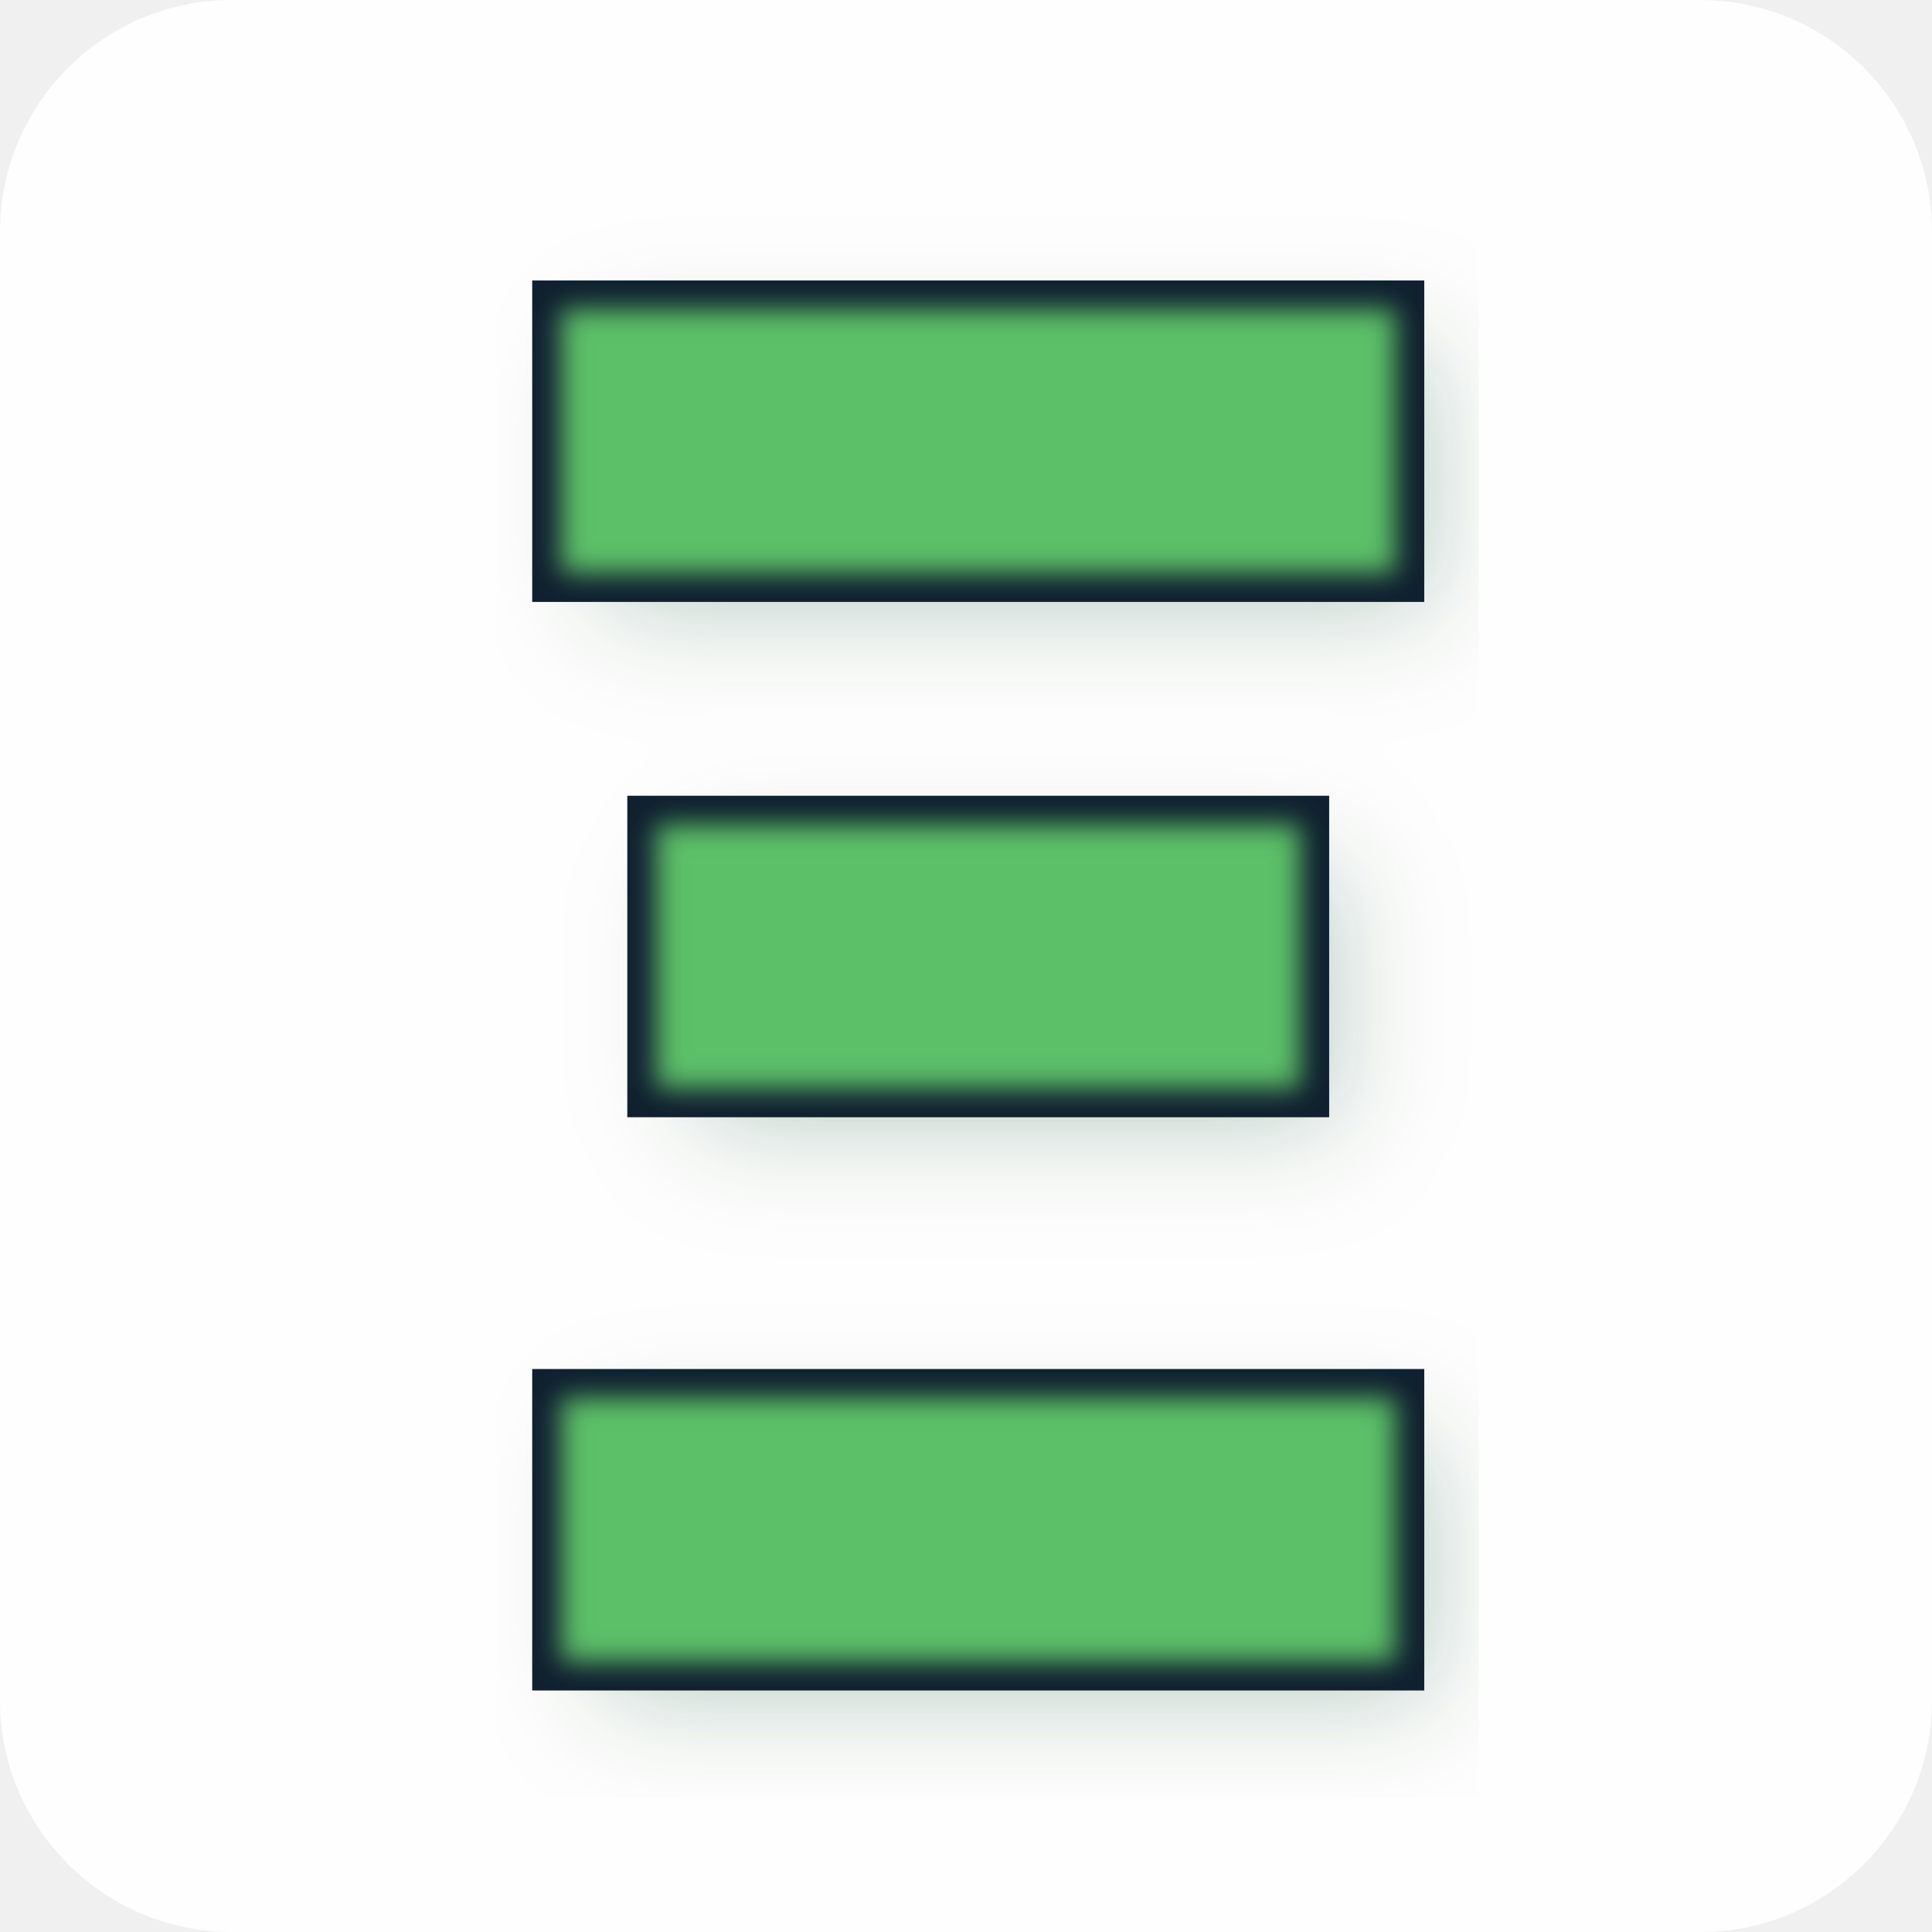
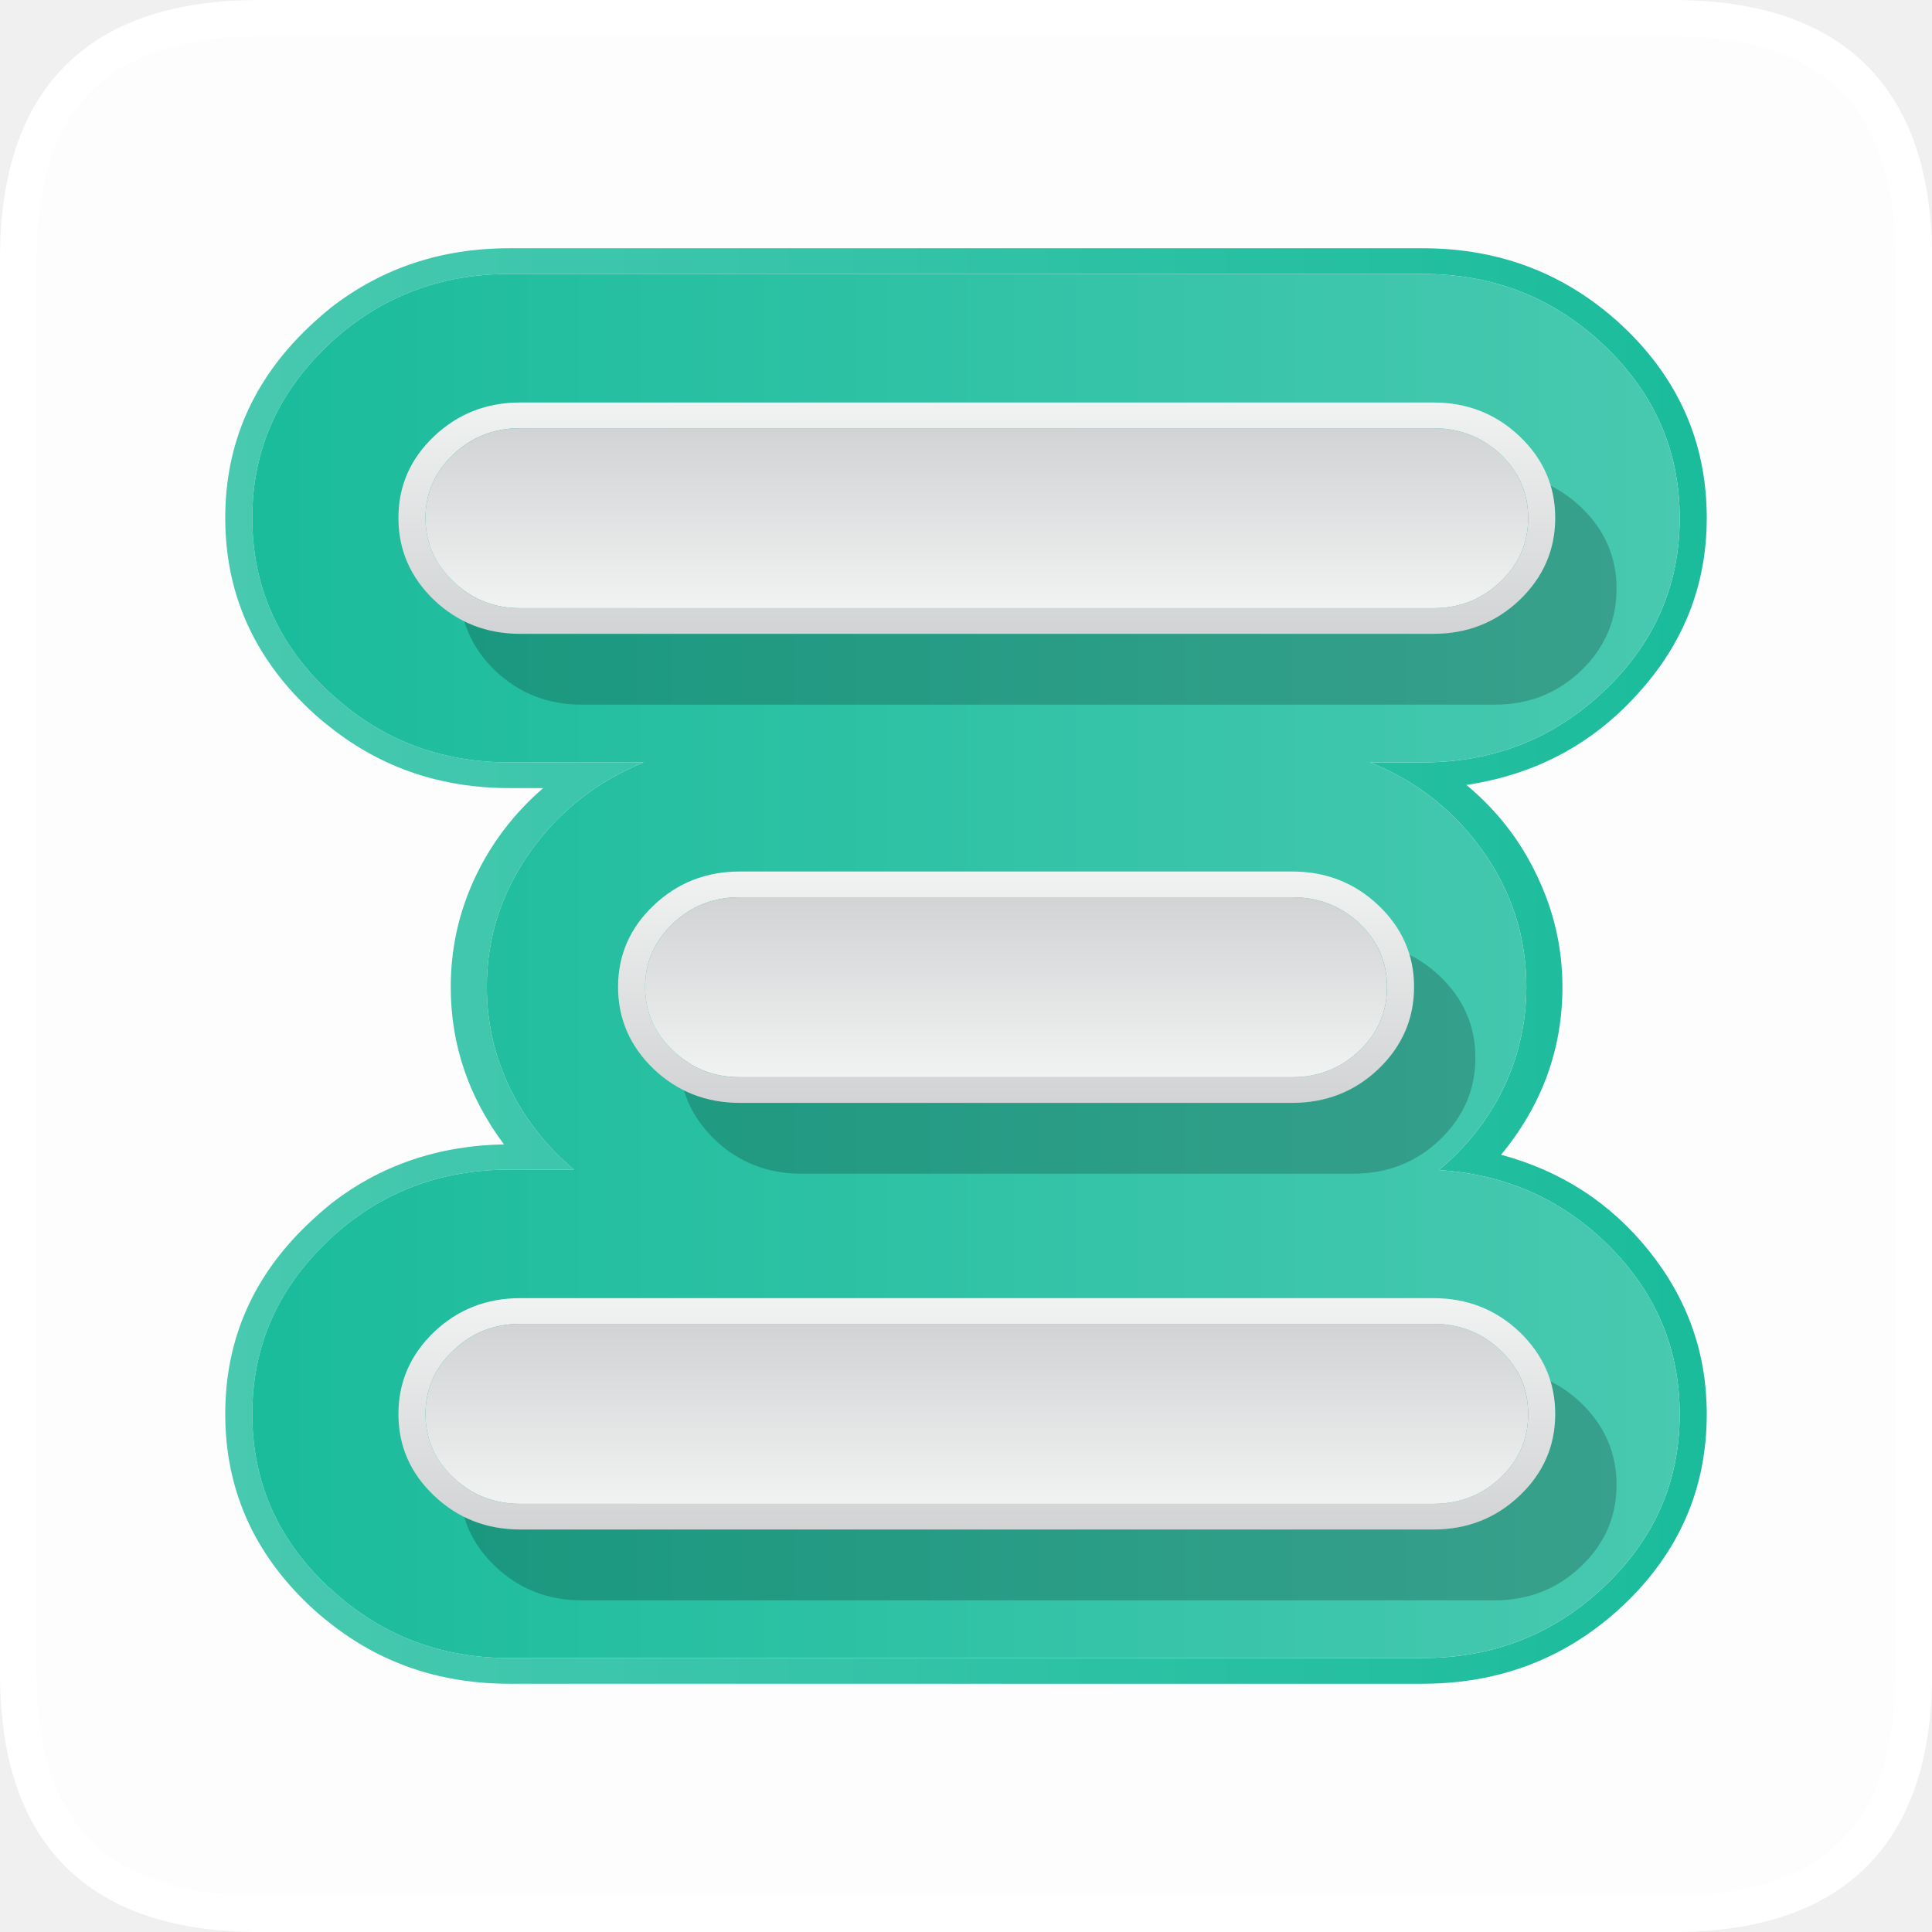
- <svg xmlns="http://www.w3.org/2000/svg" id="svg26" version="1.1" viewBox="0 0 100 100" height="100" width="100">
-   <defs id="defs30" />
-   <rect id="rect4" style="fill: #ffffff" stroke-width="4" opacity="0.90" stroke="#ffffff" ry="10" rx="10" height="96" width="96" y="2" x="2" />
-   <g id="g24" style="font-weight:bold;font-size:96px;font-family:'Comics Sans MS', Helvetica, sans-serif;text-anchor:middle;overflow:hidden">
-     <defs id="defs16">
-       <filter id="shadow">
-         <feGaussianBlur id="feGaussianBlur6" result="shadow" stdDeviation="2 2" />
-         <feOffset id="feOffset8" dy="1" dx="1" />
-       </filter>
-       <filter id="innerShadow">
-         <feGaussianBlur id="feGaussianBlur11" result="blur" stdDeviation="0.5" in="SourceGraphic" />
-         <feOffset id="feOffset13" dy="0" dx="0" in="blur" />
-       </filter>
-     </defs>
-     <g id="text18" style="opacity:0.5;fill:#104020;filter:url(#shadow)" aria-label="Ξ">
-       <path id="path34" style="opacity:0.5;fill:#104020;filter:url(#shadow)" d="M 33.969,42.688 H 67.297 V 56.328 H 33.969 Z M 29.047,16.016 H 72.219 V 29.656 H 29.047 Z m 0,56.344 H 72.219 V 86 H 29.047 Z" />
-     </g>
-     <g id="text20" style="fill:#000040;stroke:#102030;stroke-width:3" aria-label="Ξ">
-       <path id="path37" style="fill:#000040;stroke:#102030;stroke-width:3" d="M 33.969,42.688 H 67.297 V 56.328 H 33.969 Z M 29.047,16.016 H 72.219 V 29.656 H 29.047 Z m 0,56.344 H 72.219 V 86 H 29.047 Z" />
-     </g>
-     <g id="text22" style="fill:#5cc067;filter:url(#innerShadow)" aria-label="Ξ">
-       <path id="path40" style="fill:#5cc067;filter:url(#innerShadow)" d="M 33.969,42.688 H 67.297 V 56.328 H 33.969 Z M 29.047,16.016 H 72.219 V 29.656 H 29.047 Z m 0,56.344 H 72.219 V 86 H 29.047 Z" />
+ <svg xmlns="http://www.w3.org/2000/svg" xmlns:xlink="http://www.w3.org/1999/xlink" id="svg26" version="1.1" viewBox="0 0 140 140" height="140" width="140">
+   <defs id="defs30">
+     <linearGradient id="Gradient_74" gradientUnits="userSpaceOnUse" x1="52.438" y1="167.15" x2="197.762" y2="167.15" spreadMethod="pad">
+       <stop offset="0%" stop-color="#4EB9F3" id="stop381" />
+       <stop offset="100%" stop-color="#22A7F0" id="stop383" />
+     </linearGradient>
+     <linearGradient id="Gradient_75" gradientUnits="userSpaceOnUse" x1="55.287" y1="167.15" x2="194.913" y2="167.15" spreadMethod="pad">
+       <stop offset="0%" stop-color="#22A7F0" id="stop386" />
+       <stop offset="100%" stop-color="#4EB9F3" id="stop388" />
+     </linearGradient>
+     <linearGradient id="Gradient_76" gradientUnits="userSpaceOnUse" x1="69.525" y1="167.15" x2="180.675" y2="167.15" spreadMethod="pad">
+       <stop offset="0%" stop-color="#F1F2F2" id="stop391" />
+       <stop offset="100%" stop-color="#D1D3D4" id="stop393" />
+     </linearGradient>
+     <linearGradient id="Gradient_77" gradientUnits="userSpaceOnUse" x1="72.387" y1="167.15" x2="177.812" y2="167.15" spreadMethod="pad">
+       <stop offset="0%" stop-color="#D1D3D4" id="stop396" />
+       <stop offset="100%" stop-color="#F1F2F2" id="stop398" />
+     </linearGradient>
+     <linearGradient id="Gradient_78" gradientUnits="userSpaceOnUse" x1="226.912" y1="170.65" x2="346.587" y2="170.65" spreadMethod="pad">
+       <stop offset="0%" stop-color="#EB984E" id="stop401" />
+       <stop offset="100%" stop-color="#E67E22" id="stop403" />
+     </linearGradient>
+     <linearGradient id="Gradient_79" gradientUnits="userSpaceOnUse" x1="229.762" y1="170.65" x2="343.738" y2="170.65" spreadMethod="pad">
+       <stop offset="0%" stop-color="#E67E22" id="stop406" />
+       <stop offset="100%" stop-color="#EB984E" id="stop408" />
+     </linearGradient>
+     <linearGradient id="Gradient_80" gradientUnits="userSpaceOnUse" x1="244.012" y1="170.65" x2="329.488" y2="170.65" spreadMethod="pad">
+       <stop offset="0%" stop-color="#F1F2F2" id="stop411" />
+       <stop offset="100%" stop-color="#D1D3D4" id="stop413" />
+     </linearGradient>
+     <linearGradient id="Gradient_81" gradientUnits="userSpaceOnUse" x1="246.863" y1="170.65" x2="326.637" y2="170.65" spreadMethod="pad">
+       <stop offset="0%" stop-color="#D1D3D4" id="stop416" />
+       <stop offset="100%" stop-color="#F1F2F2" id="stop418" />
+     </linearGradient>
+     <linearGradient id="Gradient_82" gradientUnits="userSpaceOnUse" x1="389.963" y1="172.9" x2="503.238" y2="172.9" spreadMethod="pad">
+       <stop offset="0%" stop-color="#AF7AC5" id="stop421" />
+       <stop offset="100%" stop-color="#9B59B6" id="stop423" />
+     </linearGradient>
+     <linearGradient id="Gradient_83" gradientUnits="userSpaceOnUse" x1="392.812" y1="172.9" x2="500.388" y2="172.9" spreadMethod="pad">
+       <stop offset="0%" stop-color="#9B59B6" id="stop426" />
+       <stop offset="100%" stop-color="#AF7AC5" id="stop428" />
+     </linearGradient>
+     <linearGradient id="Gradient_84" gradientUnits="userSpaceOnUse" x1="407.062" y1="172.9" x2="486.138" y2="172.9" spreadMethod="pad">
+       <stop offset="0%" stop-color="#F1F2F2" id="stop431" />
+       <stop offset="100%" stop-color="#D1D3D4" id="stop433" />
+     </linearGradient>
+     <linearGradient id="Gradient_85" gradientUnits="userSpaceOnUse" x1="409.913" y1="172.9" x2="483.288" y2="172.9" spreadMethod="pad">
+       <stop offset="0%" stop-color="#D1D3D4" id="stop436" />
+       <stop offset="100%" stop-color="#F1F2F2" id="stop438" />
+     </linearGradient>
+     <linearGradient id="Gradient_86" gradientUnits="userSpaceOnUse" x1="525.712" y1="176.25" x2="671.087" y2="176.25" spreadMethod="pad">
+       <stop offset="0%" stop-color="#FFC241" id="stop441" />
+       <stop offset="100%" stop-color="#FFB312" id="stop443" />
+     </linearGradient>
+     <linearGradient id="Gradient_87" gradientUnits="userSpaceOnUse" x1="528.562" y1="176.25" x2="668.237" y2="176.25" spreadMethod="pad">
+       <stop offset="0%" stop-color="#FFB312" id="stop446" />
+       <stop offset="100%" stop-color="#FFC241" id="stop448" />
+     </linearGradient>
+     <linearGradient id="Gradient_88" gradientUnits="userSpaceOnUse" x1="541.475" y1="176.55" x2="652.625" y2="176.55" spreadMethod="pad">
+       <stop offset="0%" stop-color="#F1F2F2" id="stop451" />
+       <stop offset="100%" stop-color="#D1D3D4" id="stop453" />
+     </linearGradient>
+     <linearGradient id="Gradient_89" gradientUnits="userSpaceOnUse" x1="544.163" y1="176.5" x2="649.637" y2="176.5" spreadMethod="pad">
+       <stop offset="0%" stop-color="#D1D3D4" id="stop456" />
+       <stop offset="100%" stop-color="#F1F2F2" id="stop458" />
+     </linearGradient>
+     <linearGradient id="Gradient_90" gradientUnits="userSpaceOnUse" x1="705.525" y1="170.65" x2="829.475" y2="170.65" spreadMethod="pad">
+       <stop offset="0%" stop-color="#7B9BD3" id="stop461" />
+       <stop offset="61.961%" stop-color="#6389CB" id="stop463" />
+       <stop offset="100%" stop-color="#5A82C8" id="stop465" />
+     </linearGradient>
+     <linearGradient id="Gradient_91" gradientUnits="userSpaceOnUse" x1="708.375" y1="170.65" x2="826.625" y2="170.65" spreadMethod="pad">
+       <stop offset="0%" stop-color="#5A82C8" id="stop468" />
+       <stop offset="38.039%" stop-color="#6389CB" id="stop470" />
+       <stop offset="100%" stop-color="#7B9BD3" id="stop472" />
+     </linearGradient>
+     <linearGradient id="Gradient_92" gradientUnits="userSpaceOnUse" x1="722.625" y1="170.65" x2="812.375" y2="170.65" spreadMethod="pad">
+       <stop offset="0%" stop-color="#F1F2F2" id="stop475" />
+       <stop offset="100%" stop-color="#D1D3D4" id="stop477" />
+     </linearGradient>
+     <linearGradient id="Gradient_93" gradientUnits="userSpaceOnUse" x1="725.475" y1="170.65" x2="809.525" y2="170.65" spreadMethod="pad">
+       <stop offset="0%" stop-color="#D1D3D4" id="stop480" />
+       <stop offset="100%" stop-color="#F1F2F2" id="stop482" />
+     </linearGradient>
+     <linearGradient id="Gradient_94" gradientUnits="userSpaceOnUse" x1="855.925" y1="169.2" x2="990.575" y2="169.2" spreadMethod="pad">
+       <stop offset="0%" stop-color="#48C9B0" id="stop485" />
+       <stop offset="100%" stop-color="#1ABC9C" id="stop487" />
+     </linearGradient>
+     <linearGradient id="Gradient_95" gradientUnits="userSpaceOnUse" x1="858.775" y1="169.2" x2="987.725" y2="169.2" spreadMethod="pad">
+       <stop offset="0%" stop-color="#1ABC9C" id="stop490" />
+       <stop offset="100%" stop-color="#48C9B0" id="stop492" />
+     </linearGradient>
+     <linearGradient id="Gradient_96" gradientUnits="userSpaceOnUse" x1="873.025" y1="169.2" x2="973.475" y2="169.2" spreadMethod="pad">
+       <stop offset="0%" stop-color="#F1F2F2" id="stop495" />
+       <stop offset="100%" stop-color="#D1D3D4" id="stop497" />
+     </linearGradient>
+     <linearGradient id="Gradient_97" gradientUnits="userSpaceOnUse" x1="875.875" y1="169.2" x2="970.625" y2="169.2" spreadMethod="pad">
+       <stop offset="0%" stop-color="#D1D3D4" id="stop500" />
+       <stop offset="100%" stop-color="#F1F2F2" id="stop502" />
+     </linearGradient>
+     <linearGradient id="Gradient_98" gradientUnits="userSpaceOnUse" x1="1013.775" y1="172.65" x2="1148.425" y2="172.65" spreadMethod="pad">
+       <stop offset="0%" stop-color="#F379A4" id="stop505" />
+       <stop offset="100%" stop-color="#F0588D" id="stop507" />
+     </linearGradient>
+     <linearGradient id="Gradient_99" gradientUnits="userSpaceOnUse" x1="1016.625" y1="172.65" x2="1145.575" y2="172.65" spreadMethod="pad">
+       <stop offset="0%" stop-color="#F0588D" id="stop510" />
+       <stop offset="100%" stop-color="#F379A4" id="stop512" />
+     </linearGradient>
+     <linearGradient id="Gradient_100" gradientUnits="userSpaceOnUse" x1="1030.875" y1="172.65" x2="1131.325" y2="172.65" spreadMethod="pad">
+       <stop offset="0%" stop-color="#F1F2F2" id="stop515" />
+       <stop offset="100%" stop-color="#D1D3D4" id="stop517" />
+     </linearGradient>
+     <linearGradient id="Gradient_101" gradientUnits="userSpaceOnUse" x1="1033.725" y1="172.65" x2="1128.475" y2="172.65" spreadMethod="pad">
+       <stop offset="0%" stop-color="#D1D3D4" id="stop520" />
+       <stop offset="100%" stop-color="#F1F2F2" id="stop522" />
+     </linearGradient>
+     <linearGradient id="Gradient_8" gradientUnits="userSpaceOnUse" x1="55.313" y1="414.3" x2="207.288" y2="414.3" spreadMethod="pad">
+       <stop offset="0%" stop-color="#AF7AC5" id="stop47" />
+       <stop offset="100%" stop-color="#9B59B6" id="stop49" />
+     </linearGradient>
+     <linearGradient id="Gradient_9" gradientUnits="userSpaceOnUse" x1="58.163" y1="414.3" x2="204.438" y2="414.3" spreadMethod="pad">
+       <stop offset="0%" stop-color="#9B59B6" id="stop52" />
+       <stop offset="100%" stop-color="#AF7AC5" id="stop54" />
+     </linearGradient>
+     <linearGradient id="Gradient_10" gradientUnits="userSpaceOnUse" x1="71.775" y1="414.65" x2="189.225" y2="414.65" spreadMethod="pad">
+       <stop offset="0%" stop-color="#F1F2F2" id="stop57" />
+       <stop offset="100%" stop-color="#D1D3D4" id="stop59" />
+     </linearGradient>
+     <linearGradient id="Gradient_11" gradientUnits="userSpaceOnUse" x1="74.625" y1="414.65" x2="186.375" y2="414.65" spreadMethod="pad">
+       <stop offset="0%" stop-color="#D1D3D4" id="stop62" />
+       <stop offset="100%" stop-color="#F1F2F2" id="stop64" />
+     </linearGradient>
+     <linearGradient id="Gradient_12" gradientUnits="userSpaceOnUse" x1="132.15" y1="402.325" x2="132.15" y2="427.975" spreadMethod="pad">
+       <stop offset="0%" stop-color="#F1F2F2" id="stop67" />
+       <stop offset="100%" stop-color="#D1D3D4" id="stop69" />
+     </linearGradient>
+     <linearGradient id="Gradient_13" gradientUnits="userSpaceOnUse" x1="132.15" y1="405.175" x2="132.15" y2="425.125" spreadMethod="pad">
+       <stop offset="0%" stop-color="#D1D3D4" id="stop72" />
+       <stop offset="100%" stop-color="#F1F2F2" id="stop74" />
+     </linearGradient>
+     <linearGradient id="Gradient_14" gradientUnits="userSpaceOnUse" x1="227.588" y1="416.6" x2="287.413" y2="416.6" spreadMethod="pad">
+       <stop offset="0%" stop-color="#48C9B0" id="stop77" />
+       <stop offset="100%" stop-color="#1ABC9C" id="stop79" />
+     </linearGradient>
+     <linearGradient id="Gradient_15" gradientUnits="userSpaceOnUse" x1="230.425" y1="416.6" x2="284.575" y2="416.6" spreadMethod="pad">
+       <stop offset="0%" stop-color="#1ABC9C" id="stop82" />
+       <stop offset="100%" stop-color="#48C9B0" id="stop84" />
+     </linearGradient>
+     <linearGradient id="Gradient_16" gradientUnits="userSpaceOnUse" x1="244.675" y1="416.6" x2="270.325" y2="416.6" spreadMethod="pad">
+       <stop offset="0%" stop-color="#F1F2F2" id="stop87" />
+       <stop offset="100%" stop-color="#D1D3D4" id="stop89" />
+     </linearGradient>
+     <linearGradient id="Gradient_17" gradientUnits="userSpaceOnUse" x1="247.525" y1="416.6" x2="267.475" y2="416.6" spreadMethod="pad">
+       <stop offset="0%" stop-color="#D1D3D4" id="stop92" />
+       <stop offset="100%" stop-color="#F1F2F2" id="stop94" />
+     </linearGradient>
+     <linearGradient id="Gradient_18" gradientUnits="userSpaceOnUse" x1="328.425" y1="410.6" x2="463.075" y2="410.6" spreadMethod="pad">
+       <stop offset="0%" stop-color="#EB984E" id="stop97" />
+       <stop offset="100%" stop-color="#E67E22" id="stop99" />
+     </linearGradient>
+     <linearGradient id="Gradient_19" gradientUnits="userSpaceOnUse" x1="331.275" y1="410.6" x2="460.225" y2="410.6" spreadMethod="pad">
+       <stop offset="0%" stop-color="#E67E22" id="stop102" />
+       <stop offset="100%" stop-color="#EB984E" id="stop104" />
+     </linearGradient>
+     <linearGradient id="Gradient_20" gradientUnits="userSpaceOnUse" x1="345.525" y1="410.6" x2="445.975" y2="410.6" spreadMethod="pad">
+       <stop offset="0%" stop-color="#F1F2F2" id="stop107" />
+       <stop offset="100%" stop-color="#D1D3D4" id="stop109" />
+     </linearGradient>
+     <linearGradient id="Gradient_21" gradientUnits="userSpaceOnUse" x1="348.375" y1="410.6" x2="443.125" y2="410.6" spreadMethod="pad">
+       <stop offset="0%" stop-color="#D1D3D4" id="stop112" />
+       <stop offset="100%" stop-color="#F1F2F2" id="stop114" />
+     </linearGradient>
+     <linearGradient id="Gradient_22" gradientUnits="userSpaceOnUse" x1="487.663" y1="411.6" x2="633.038" y2="411.6" spreadMethod="pad">
+       <stop offset="0%" stop-color="#48C9B0" id="stop117" />
+       <stop offset="100%" stop-color="#1ABC9C" id="stop119" />
+     </linearGradient>
+     <linearGradient id="Gradient_23" gradientUnits="userSpaceOnUse" x1="490.513" y1="411.6" x2="630.188" y2="411.6" spreadMethod="pad">
+       <stop offset="0%" stop-color="#1ABC9C" id="stop122" />
+       <stop offset="100%" stop-color="#48C9B0" id="stop124" />
+     </linearGradient>
+     <linearGradient id="Gradient_24" gradientUnits="userSpaceOnUse" x1="504.775" y1="411.6" x2="615.925" y2="411.6" spreadMethod="pad">
+       <stop offset="0%" stop-color="#F1F2F2" id="stop127" />
+       <stop offset="100%" stop-color="#D1D3D4" id="stop129" />
+     </linearGradient>
+     <linearGradient id="Gradient_25" gradientUnits="userSpaceOnUse" x1="507.625" y1="411.6" x2="613.075" y2="411.6" spreadMethod="pad">
+       <stop offset="0%" stop-color="#D1D3D4" id="stop132" />
+       <stop offset="100%" stop-color="#F1F2F2" id="stop134" />
+     </linearGradient>
+     <linearGradient id="Gradient_26" gradientUnits="userSpaceOnUse" x1="648.088" y1="408.6" x2="814.812" y2="408.6" spreadMethod="pad">
+       <stop offset="0%" stop-color="#FFC241" id="stop137" />
+       <stop offset="100%" stop-color="#FFB312" id="stop139" />
+     </linearGradient>
+     <linearGradient id="Gradient_27" gradientUnits="userSpaceOnUse" x1="650.938" y1="408.6" x2="811.963" y2="408.6" spreadMethod="pad">
+       <stop offset="0%" stop-color="#FFB312" id="stop142" />
+       <stop offset="100%" stop-color="#FFC241" id="stop144" />
+     </linearGradient>
+     <linearGradient id="Gradient_28" gradientUnits="userSpaceOnUse" x1="665.188" y1="408.6" x2="797.713" y2="408.6" spreadMethod="pad">
+       <stop offset="0%" stop-color="#F1F2F2" id="stop147" />
+       <stop offset="100%" stop-color="#D1D3D4" id="stop149" />
+     </linearGradient>
+     <linearGradient id="Gradient_29" gradientUnits="userSpaceOnUse" x1="668.038" y1="408.6" x2="794.863" y2="408.6" spreadMethod="pad">
+       <stop offset="0%" stop-color="#D1D3D4" id="stop152" />
+       <stop offset="100%" stop-color="#F1F2F2" id="stop154" />
+     </linearGradient>
+     <linearGradient id="Gradient_30" gradientUnits="userSpaceOnUse" x1="834.275" y1="410.6" x2="968.925" y2="410.6" spreadMethod="pad">
+       <stop offset="0%" stop-color="#4EB9F3" id="stop157" />
+       <stop offset="100%" stop-color="#22A7F0" id="stop159" />
+     </linearGradient>
+     <linearGradient id="Gradient_31" gradientUnits="userSpaceOnUse" x1="837.125" y1="410.6" x2="966.075" y2="410.6" spreadMethod="pad">
+       <stop offset="0%" stop-color="#22A7F0" id="stop162" />
+       <stop offset="100%" stop-color="#4EB9F3" id="stop164" />
+     </linearGradient>
+     <linearGradient id="Gradient_32" gradientUnits="userSpaceOnUse" x1="851.375" y1="410.6" x2="951.825" y2="410.6" spreadMethod="pad">
+       <stop offset="0%" stop-color="#F1F2F2" id="stop167" />
+       <stop offset="100%" stop-color="#D1D3D4" id="stop169" />
+     </linearGradient>
+     <linearGradient id="Gradient_33" gradientUnits="userSpaceOnUse" x1="854.225" y1="410.6" x2="948.975" y2="410.6" spreadMethod="pad">
+       <stop offset="0%" stop-color="#D1D3D4" id="stop172" />
+       <stop offset="100%" stop-color="#F1F2F2" id="stop174" />
+     </linearGradient>
+     <linearGradient id="Gradient_34" gradientUnits="userSpaceOnUse" x1="1028.375" y1="328.25" x2="1192.625" y2="328.25" spreadMethod="pad">
+       <stop offset="0%" stop-color="#48C9B0" id="stop177" />
+       <stop offset="100%" stop-color="#1ABC9C" id="stop179" />
+     </linearGradient>
+     <linearGradient id="Gradient_35" gradientUnits="userSpaceOnUse" x1="1031.375" y1="328.25" x2="1189.625" y2="328.25" spreadMethod="pad">
+       <stop offset="0%" stop-color="#1ABC9C" id="stop182" />
+       <stop offset="100%" stop-color="#48C9B0" id="stop184" />
+     </linearGradient>
+     <linearGradient id="Gradient_36" gradientUnits="userSpaceOnUse" x1="1114.8" y1="317.775" x2="1114.8" y2="343.425" spreadMethod="pad">
+       <stop offset="0%" stop-color="#F1F2F2" id="stop187" />
+       <stop offset="100%" stop-color="#D1D3D4" id="stop189" />
+     </linearGradient>
+     <linearGradient id="Gradient_37" gradientUnits="userSpaceOnUse" x1="1114.8" y1="320.625" x2="1114.8" y2="340.575" spreadMethod="pad">
+       <stop offset="0%" stop-color="#D1D3D4" id="stop192" />
+       <stop offset="100%" stop-color="#F1F2F2" id="stop194" />
+     </linearGradient>
+     <linearGradient id="Gradient_38" gradientUnits="userSpaceOnUse" x1="1110.5" y1="365.137" x2="1110.5" y2="390.762" spreadMethod="pad">
+       <stop offset="0%" stop-color="#F1F2F2" id="stop197" />
+       <stop offset="100%" stop-color="#D1D3D4" id="stop199" />
+     </linearGradient>
+     <linearGradient id="Gradient_39" gradientUnits="userSpaceOnUse" x1="1110.5" y1="367.975" x2="1110.5" y2="387.925" spreadMethod="pad">
+       <stop offset="0%" stop-color="#D1D3D4" id="stop202" />
+       <stop offset="100%" stop-color="#F1F2F2" id="stop204" />
+     </linearGradient>
+     <linearGradient id="Gradient_40" gradientUnits="userSpaceOnUse" x1="1110.5" y1="265.788" x2="1110.5" y2="291.413" spreadMethod="pad">
+       <stop offset="0%" stop-color="#F1F2F2" id="stop207" />
+       <stop offset="100%" stop-color="#D1D3D4" id="stop209" />
+     </linearGradient>
+     <linearGradient id="Gradient_41" gradientUnits="userSpaceOnUse" x1="1110.5" y1="268.625" x2="1110.5" y2="288.575" spreadMethod="pad">
+       <stop offset="0%" stop-color="#D1D3D4" id="stop212" />
+       <stop offset="100%" stop-color="#F1F2F2" id="stop214" />
+     </linearGradient>
+     <linearGradient xlink:href="#Gradient_34" id="linearGradient1943" gradientUnits="userSpaceOnUse" x1="1028.375" y1="328.25" x2="1192.625" y2="328.25" spreadMethod="pad" />
+     <linearGradient xlink:href="#Gradient_35" id="linearGradient1945" gradientUnits="userSpaceOnUse" x1="1031.375" y1="328.25" x2="1189.625" y2="328.25" spreadMethod="pad" />
+     <linearGradient xlink:href="#Gradient_36" id="linearGradient1965" gradientUnits="userSpaceOnUse" x1="1114.8" y1="317.775" x2="1114.8" y2="343.425" spreadMethod="pad" />
+     <linearGradient xlink:href="#Gradient_37" id="linearGradient1967" gradientUnits="userSpaceOnUse" x1="1114.8" y1="320.625" x2="1114.8" y2="340.575" spreadMethod="pad" />
+     <linearGradient xlink:href="#Gradient_38" id="linearGradient1969" gradientUnits="userSpaceOnUse" x1="1110.5" y1="365.137" x2="1110.5" y2="390.762" spreadMethod="pad" />
+     <linearGradient xlink:href="#Gradient_39" id="linearGradient1971" gradientUnits="userSpaceOnUse" x1="1110.5" y1="367.975" x2="1110.5" y2="387.925" spreadMethod="pad" />
+     <linearGradient xlink:href="#Gradient_40" id="linearGradient1973" gradientUnits="userSpaceOnUse" x1="1110.5" y1="265.788" x2="1110.5" y2="291.413" spreadMethod="pad" />
+     <linearGradient xlink:href="#Gradient_41" id="linearGradient1975" gradientUnits="userSpaceOnUse" x1="1110.5" y1="268.625" x2="1110.5" y2="288.575" spreadMethod="pad" />
+   </defs>
+   <g transform="matrix(0.8805756,0,0,0.8789809,69.95231,70.00073)" id="g3712">
+     <g transform="matrix(1.523346,0,0,1.522385,374.2,-515.65)" id="g3710">
+       <g id="use3706">
+         <path style="fill:#ffffff;fill-opacity:0.878;stroke:none" id="path76" d="m -296.85,377.05 q 0,13 13,13 h 76.4 q 13,0 13,-13 V 300.4 q 0,-13 -13,-13 h -76.4 q -13,0 -13,13 z" />
+       </g>
+       <path d="m -283.806,287.388 h 76.4 q 13,0 13,13 v 76.65 q 0,13 -13,13 h -76.4 q -13,0 -13,-13 v -76.65 q 0,-13 13,-13 z" id="use3708" style="fill:none;stroke:#ffffff;stroke-width:1.97;stroke-linecap:round;stroke-linejoin:round" />
+     </g>
+   </g>
+   <g transform="matrix(0.6536102,0,0,0.6536102,69.98366,69.98366)" id="g2904">
+     <g transform="translate(-1110.45,-328.25)" id="g2894">
+       <g id="use2892">
+         <path style="fill:url(#linearGradient1943);stroke:none" id="path1937" d="m 1037.6,257.45 q -9.25,8.8 -9.25,21.15 0,12.35 9.25,21.15 1.194,1.136 2.45,2.1 8.478,6.7 19.8,6.7 h 3.75 q -4.8,4.15 -7.5,9.8 -2.75,5.8 -2.75,12.25 0,9.55 5.9,17.45 -11.014,0.214 -19.2,6.6 -1.364,1.107 -2.65,2.35 -9.05,8.7 -9.05,20.95 0,12.35 9.25,21.15 1.194,1.129 2.45,2.1 5.442,4.277 12.05,5.8 3.695,0.85 7.75,0.85 h 101.25 q 4.067,0 7.75,-0.85 8.183,-1.877 14.55,-7.9 9.2,-8.75 9.2,-21.15 0,-10.15 -6.45,-18.15 -6.35,-7.9 -16.35,-10.6 6.8,-8.25 6.8,-18.6 0,-6.55 -2.9,-12.5 -2.75,-5.75 -7.75,-9.9 11.4,-1.7 18.95,-10.05 7.7,-8.4 7.7,-19.55 0,-12.4 -9.2,-21.15 -9.25,-8.75 -22.3,-8.75 h -101.25 q -11.322,0 -19.8,6.6 -1.256,1.021 -2.45,2.15 m -6.25,21.15 q 0,-11.15 8.35,-19.1 0.174,-0.165 0.35,-0.35 8.294,-7.6 19.8,-7.6 h 101.25 q 11.8,0 20.15,7.95 8.35,7.95 8.35,19.1 0,11.2 -8.35,19.15 -8.35,7.95 -20.15,7.95 h -5.85 q 7.75,3.1 12.5,9.8 4.85,6.8 4.85,15.1 0,5.95 -2.6,11.35 -2.55,5.15 -7.1,8.95 11.2,0.7 18.95,8.5 7.75,7.8 7.75,18.55 0,11.2 -8.35,19.1 -8.35,7.95 -20.15,7.95 h -101.25 q -11.506,0 -19.8,-7.65 -0.176,-0.135 -0.35,-0.3 -8.35,-7.9 -8.35,-19.1 0,-11.2 8.35,-19.15 0.174,-0.166 0.35,-0.35 8.246,-7.6 19.8,-7.6 h 7.15 q -4.5,-3.8 -7.05,-8.95 -2.6,-5.35 -2.6,-11.3 0,-8.25 4.9,-15.1 4.75,-6.65 12.5,-9.8 h -14.9 q -11.554,0 -19.8,-7.65 -0.176,-0.134 -0.35,-0.3 -8.35,-7.95 -8.35,-19.15 z" />
+         <path style="fill:url(#linearGradient1945);stroke:none" id="path1939" d="m 1039.7,259.5 q -8.35,7.95 -8.35,19.1 0,11.2 8.35,19.15 0.174,0.166 0.35,0.3 8.246,7.65 19.8,7.65 h 14.9 q -7.75,3.15 -12.5,9.8 -4.9,6.85 -4.9,15.1 0,5.95 2.6,11.3 2.55,5.15 7.05,8.95 h -7.15 q -11.554,0 -19.8,7.6 -0.176,0.184 -0.35,0.35 -8.35,7.95 -8.35,19.15 0,11.2 8.35,19.1 0.174,0.165 0.35,0.3 8.294,7.65 19.8,7.65 h 101.25 q 11.8,0 20.15,-7.95 8.35,-7.9 8.35,-19.1 0,-10.75 -7.75,-18.55 -7.75,-7.8 -18.95,-8.5 4.55,-3.8 7.1,-8.95 2.6,-5.4 2.6,-11.35 0,-8.3 -4.85,-15.1 -4.75,-6.7 -12.5,-9.8 h 5.85 q 11.8,0 20.15,-7.95 8.35,-7.95 8.35,-19.15 0,-11.15 -8.35,-19.1 -8.35,-7.95 -20.15,-7.95 h -101.25 q -11.506,0 -19.8,7.6 -0.176,0.185 -0.35,0.35 z" />
+       </g>
+     </g>
+     <g transform="translate(-1277.6,-214.9)" id="g2898">
+       <g id="use2896">
+         <path style="fill:#000000;fill-opacity:0.2;stroke:none" id="path1947" d="m 1345.8,281.5 q 3.95,-3.75 3.95,-9.05 0,-5.3 -3.95,-9.1 -3.95,-3.75 -9.55,-3.75 H 1235 q -5.6,0 -9.55,3.75 -3.95,3.8 -3.95,9.1 0,5.3 3.95,9.05 3.95,3.75 9.55,3.75 h 101.25 q 5.6,0 9.55,-3.75 m -15.65,-47.3 q 3.95,-3.8 3.95,-9.1 0,-5.3 -3.95,-9.05 -3.95,-3.75 -9.55,-3.75 h -61.25 q -5.6,0 -9.55,3.75 -3.95,3.75 -3.95,9.05 0,5.3 3.95,9.1 3.95,3.75 9.55,3.75 h 61.25 q 5.6,0 9.55,-3.75 m 15.65,-52 q 3.95,-3.8 3.95,-9.1 0,-5.3 -3.95,-9.05 -3.95,-3.75 -9.55,-3.75 H 1235 q -5.6,0 -9.55,3.75 -3.95,3.75 -3.95,9.05 0,5.3 3.95,9.1 3.95,3.75 9.55,3.75 h 101.25 q 5.6,0 9.55,-3.75 z" />
+       </g>
+     </g>
+     <g transform="translate(-1109.25,-328.25)" id="g2902">
+       <g id="use2900">
+         <path style="fill:url(#linearGradient1965);stroke:none" id="path1951" d="m 1074.65,339.7 q 3.95,3.75 9.55,3.75 h 61.25 q 5.6,0 9.55,-3.75 3.95,-3.8 3.95,-9.1 0,-5.3 -3.95,-9.05 -3.95,-3.75 -9.55,-3.75 h -61.25 q -5.6,0 -9.55,3.75 -3.95,3.75 -3.95,9.05 0,5.3 3.95,9.1 m 9.55,0.9 q -4.35,0 -7.4,-2.95 -3.1,-2.9 -3.1,-7.05 0,-4.1 3.1,-7.05 3.05,-2.9 7.4,-2.9 h 61.25 q 4.35,0 7.45,2.9 3.05,2.95 3.05,7.05 0,4.15 -3.05,7.05 -3.1,2.95 -7.45,2.95 z" />
+         <path style="fill:url(#linearGradient1967);stroke:none" id="path1953" d="m 1076.8,337.65 q 3.05,2.95 7.4,2.95 h 61.25 q 4.35,0 7.45,-2.95 3.05,-2.9 3.05,-7.05 0,-4.1 -3.05,-7.05 -3.1,-2.9 -7.45,-2.9 h -61.25 q -4.35,0 -7.4,2.9 -3.1,2.95 -3.1,7.05 0,4.15 3.1,7.05 z" />
+         <path style="fill:url(#linearGradient1969);stroke:none" id="path1955" d="m 1046.35,377.95 q 0,5.3 3.95,9.05 3.95,3.75 9.55,3.75 h 101.25 q 5.6,0 9.55,-3.75 3.95,-3.75 3.95,-9.05 0,-5.3 -3.95,-9.1 -3.95,-3.75 -9.55,-3.75 h -101.25 q -5.6,0 -9.55,3.75 -3.95,3.8 -3.95,9.1 m 6.1,7.05 q -3.1,-2.9 -3.1,-7.05 0,-4.15 3.1,-7.05 3.05,-2.95 7.4,-2.95 h 101.25 q 4.35,0 7.45,2.95 3.05,2.9 3.05,7.05 0,4.15 -3.05,7.05 -3.1,2.9 -7.45,2.9 h -101.25 q -4.35,0 -7.4,-2.9 z" />
+         <path style="fill:url(#linearGradient1971);stroke:none" id="path1957" d="m 1049.35,377.95 q 0,4.15 3.1,7.05 3.05,2.9 7.4,2.9 h 101.25 q 4.35,0 7.45,-2.9 3.05,-2.9 3.05,-7.05 0,-4.15 -3.05,-7.05 -3.1,-2.95 -7.45,-2.95 h -101.25 q -4.35,0 -7.4,2.95 -3.1,2.9 -3.1,7.05 z" />
+         <path style="fill:url(#linearGradient1973);stroke:none" id="path1959" d="m 1046.35,278.6 q 0,5.3 3.95,9.1 3.95,3.75 9.55,3.75 h 101.25 q 5.6,0 9.55,-3.75 3.95,-3.8 3.95,-9.1 0,-5.3 -3.95,-9.05 -3.95,-3.75 -9.55,-3.75 h -101.25 q -5.6,0 -9.55,3.75 -3.95,3.75 -3.95,9.05 m 6.1,7.05 q -3.1,-2.9 -3.1,-7.05 0,-4.1 3.1,-7.05 3.05,-2.9 7.4,-2.9 h 101.25 q 4.35,0 7.45,2.9 3.05,2.95 3.05,7.05 0,4.15 -3.05,7.05 -3.1,2.95 -7.45,2.95 h -101.25 q -4.35,0 -7.4,-2.95 z" />
+         <path style="fill:url(#linearGradient1975);stroke:none" id="path1961" d="m 1049.35,278.6 q 0,4.15 3.1,7.05 3.05,2.95 7.4,2.95 h 101.25 q 4.35,0 7.45,-2.95 3.05,-2.9 3.05,-7.05 0,-4.1 -3.05,-7.05 -3.1,-2.9 -7.45,-2.9 h -101.25 q -4.35,0 -7.4,2.9 -3.1,2.95 -3.1,7.05 z" />
+       </g>
    </g>
  </g>
</svg>
